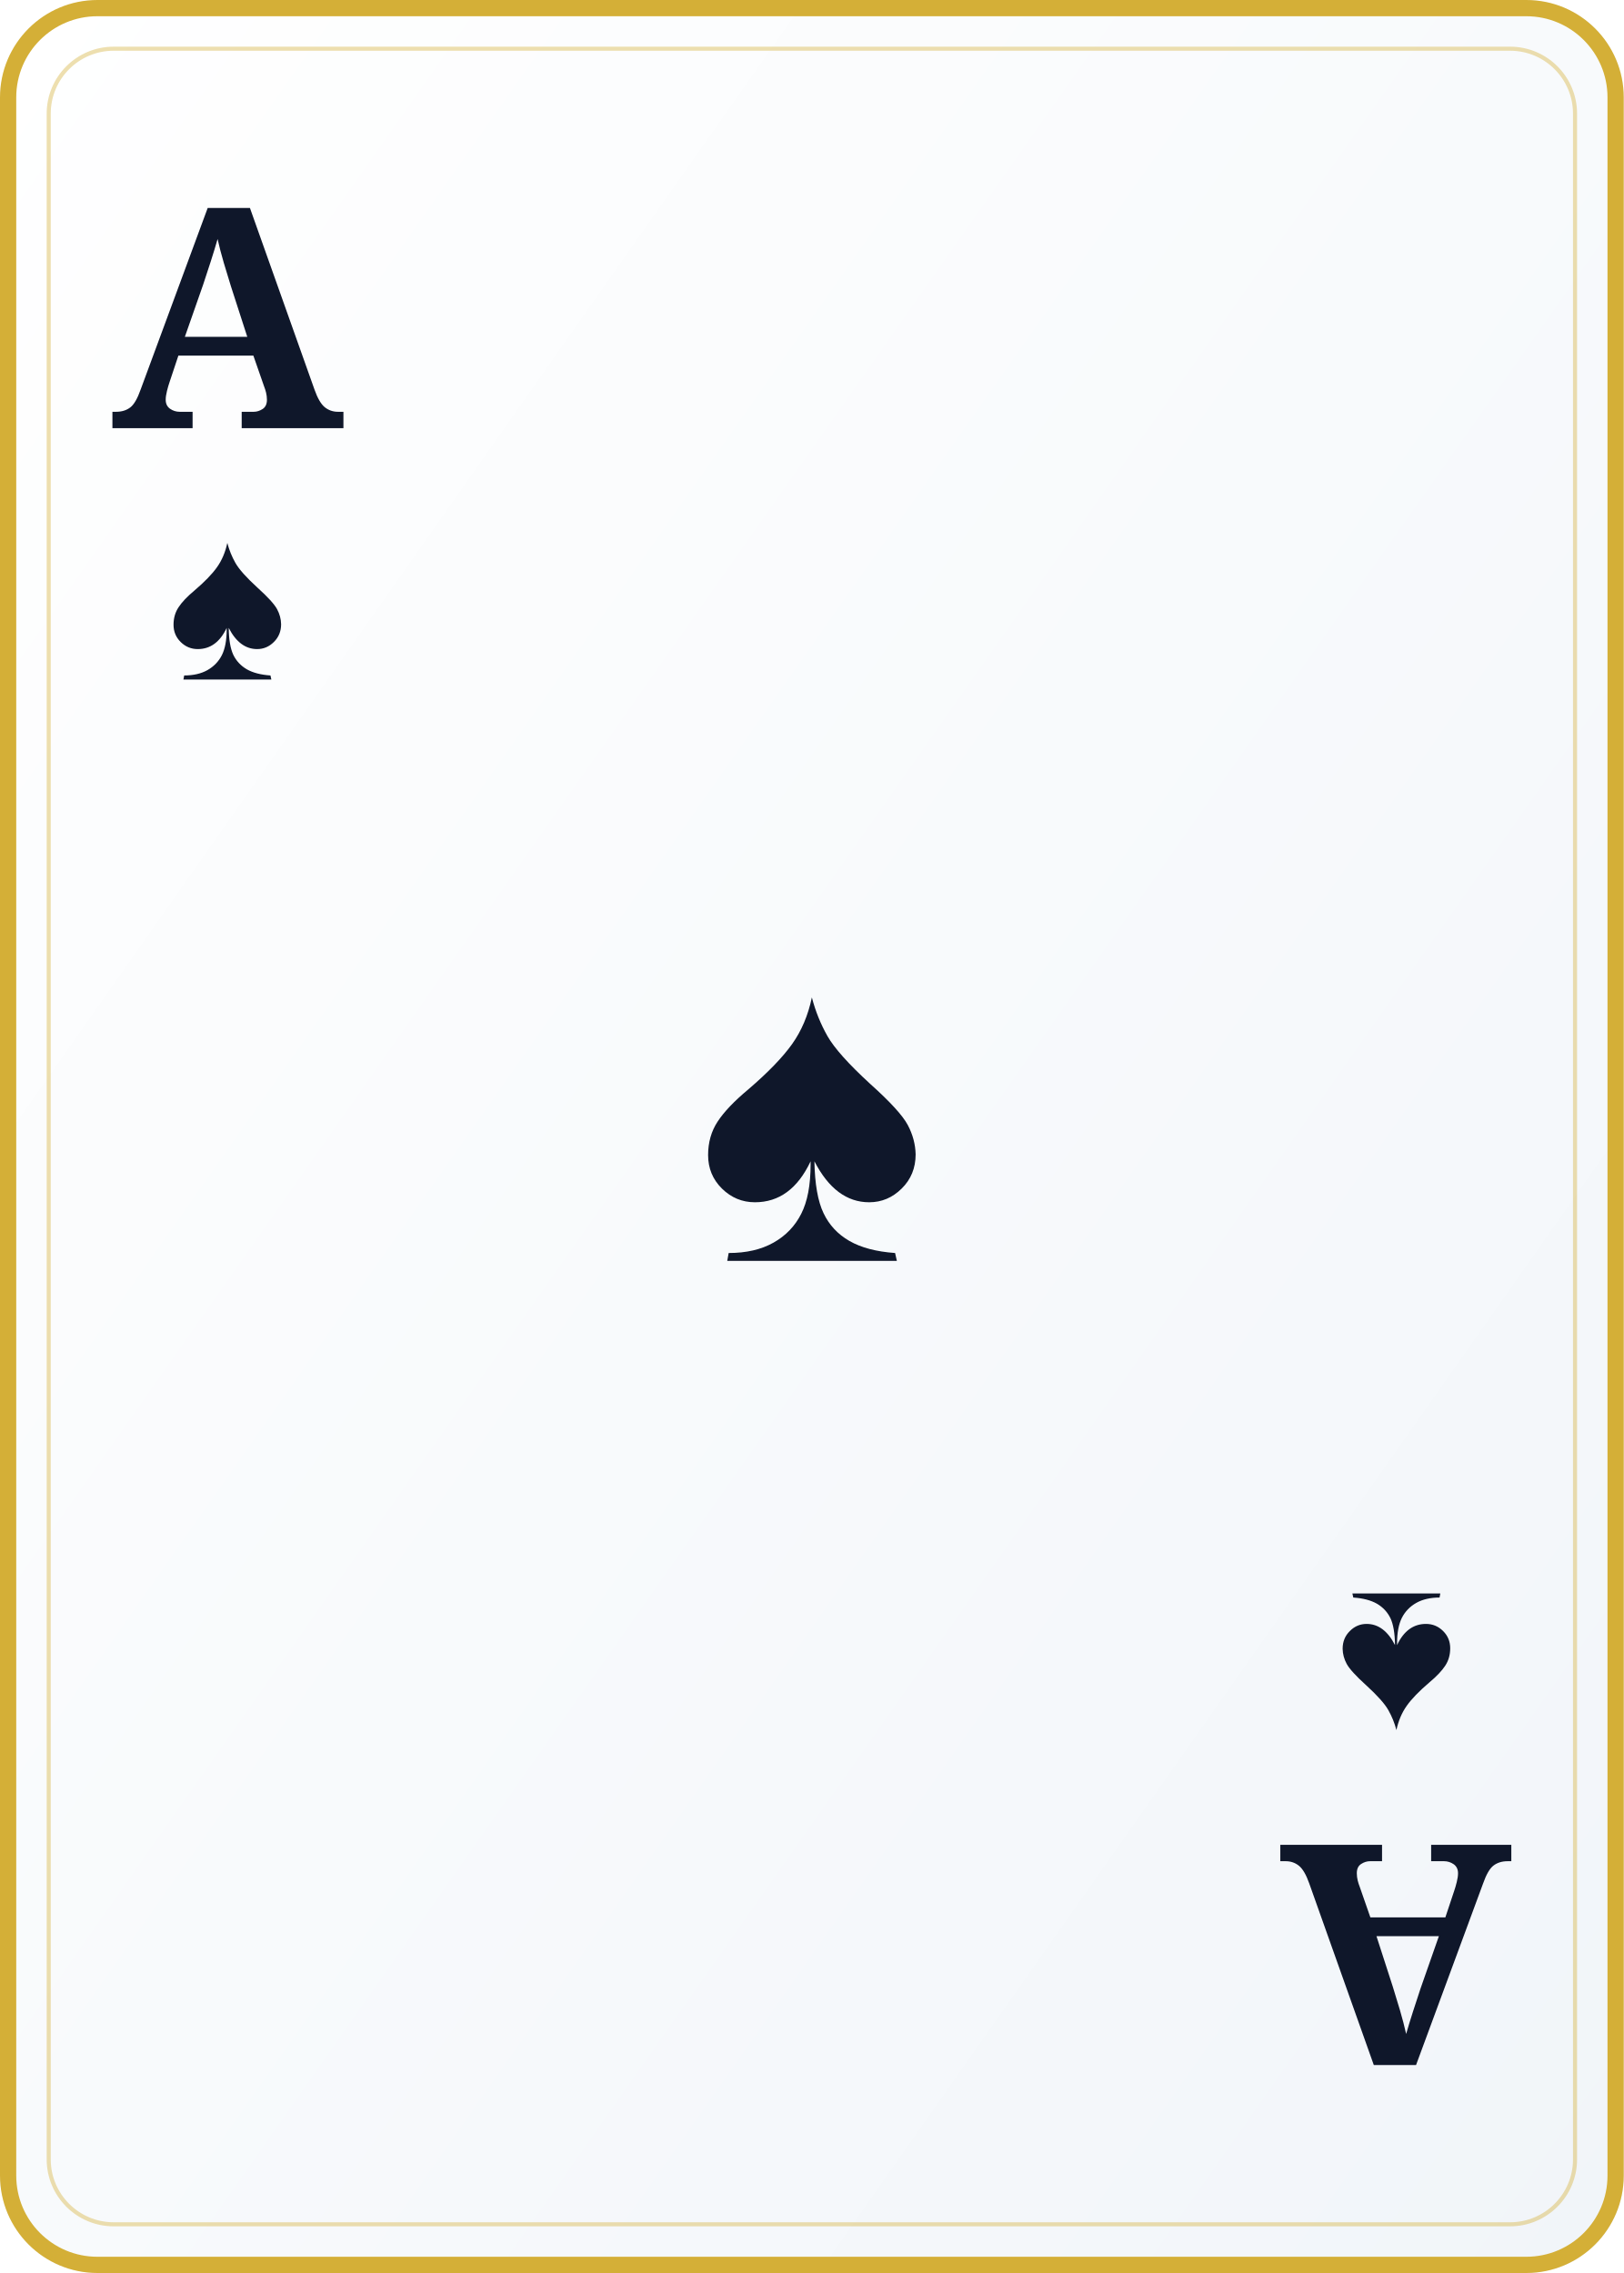
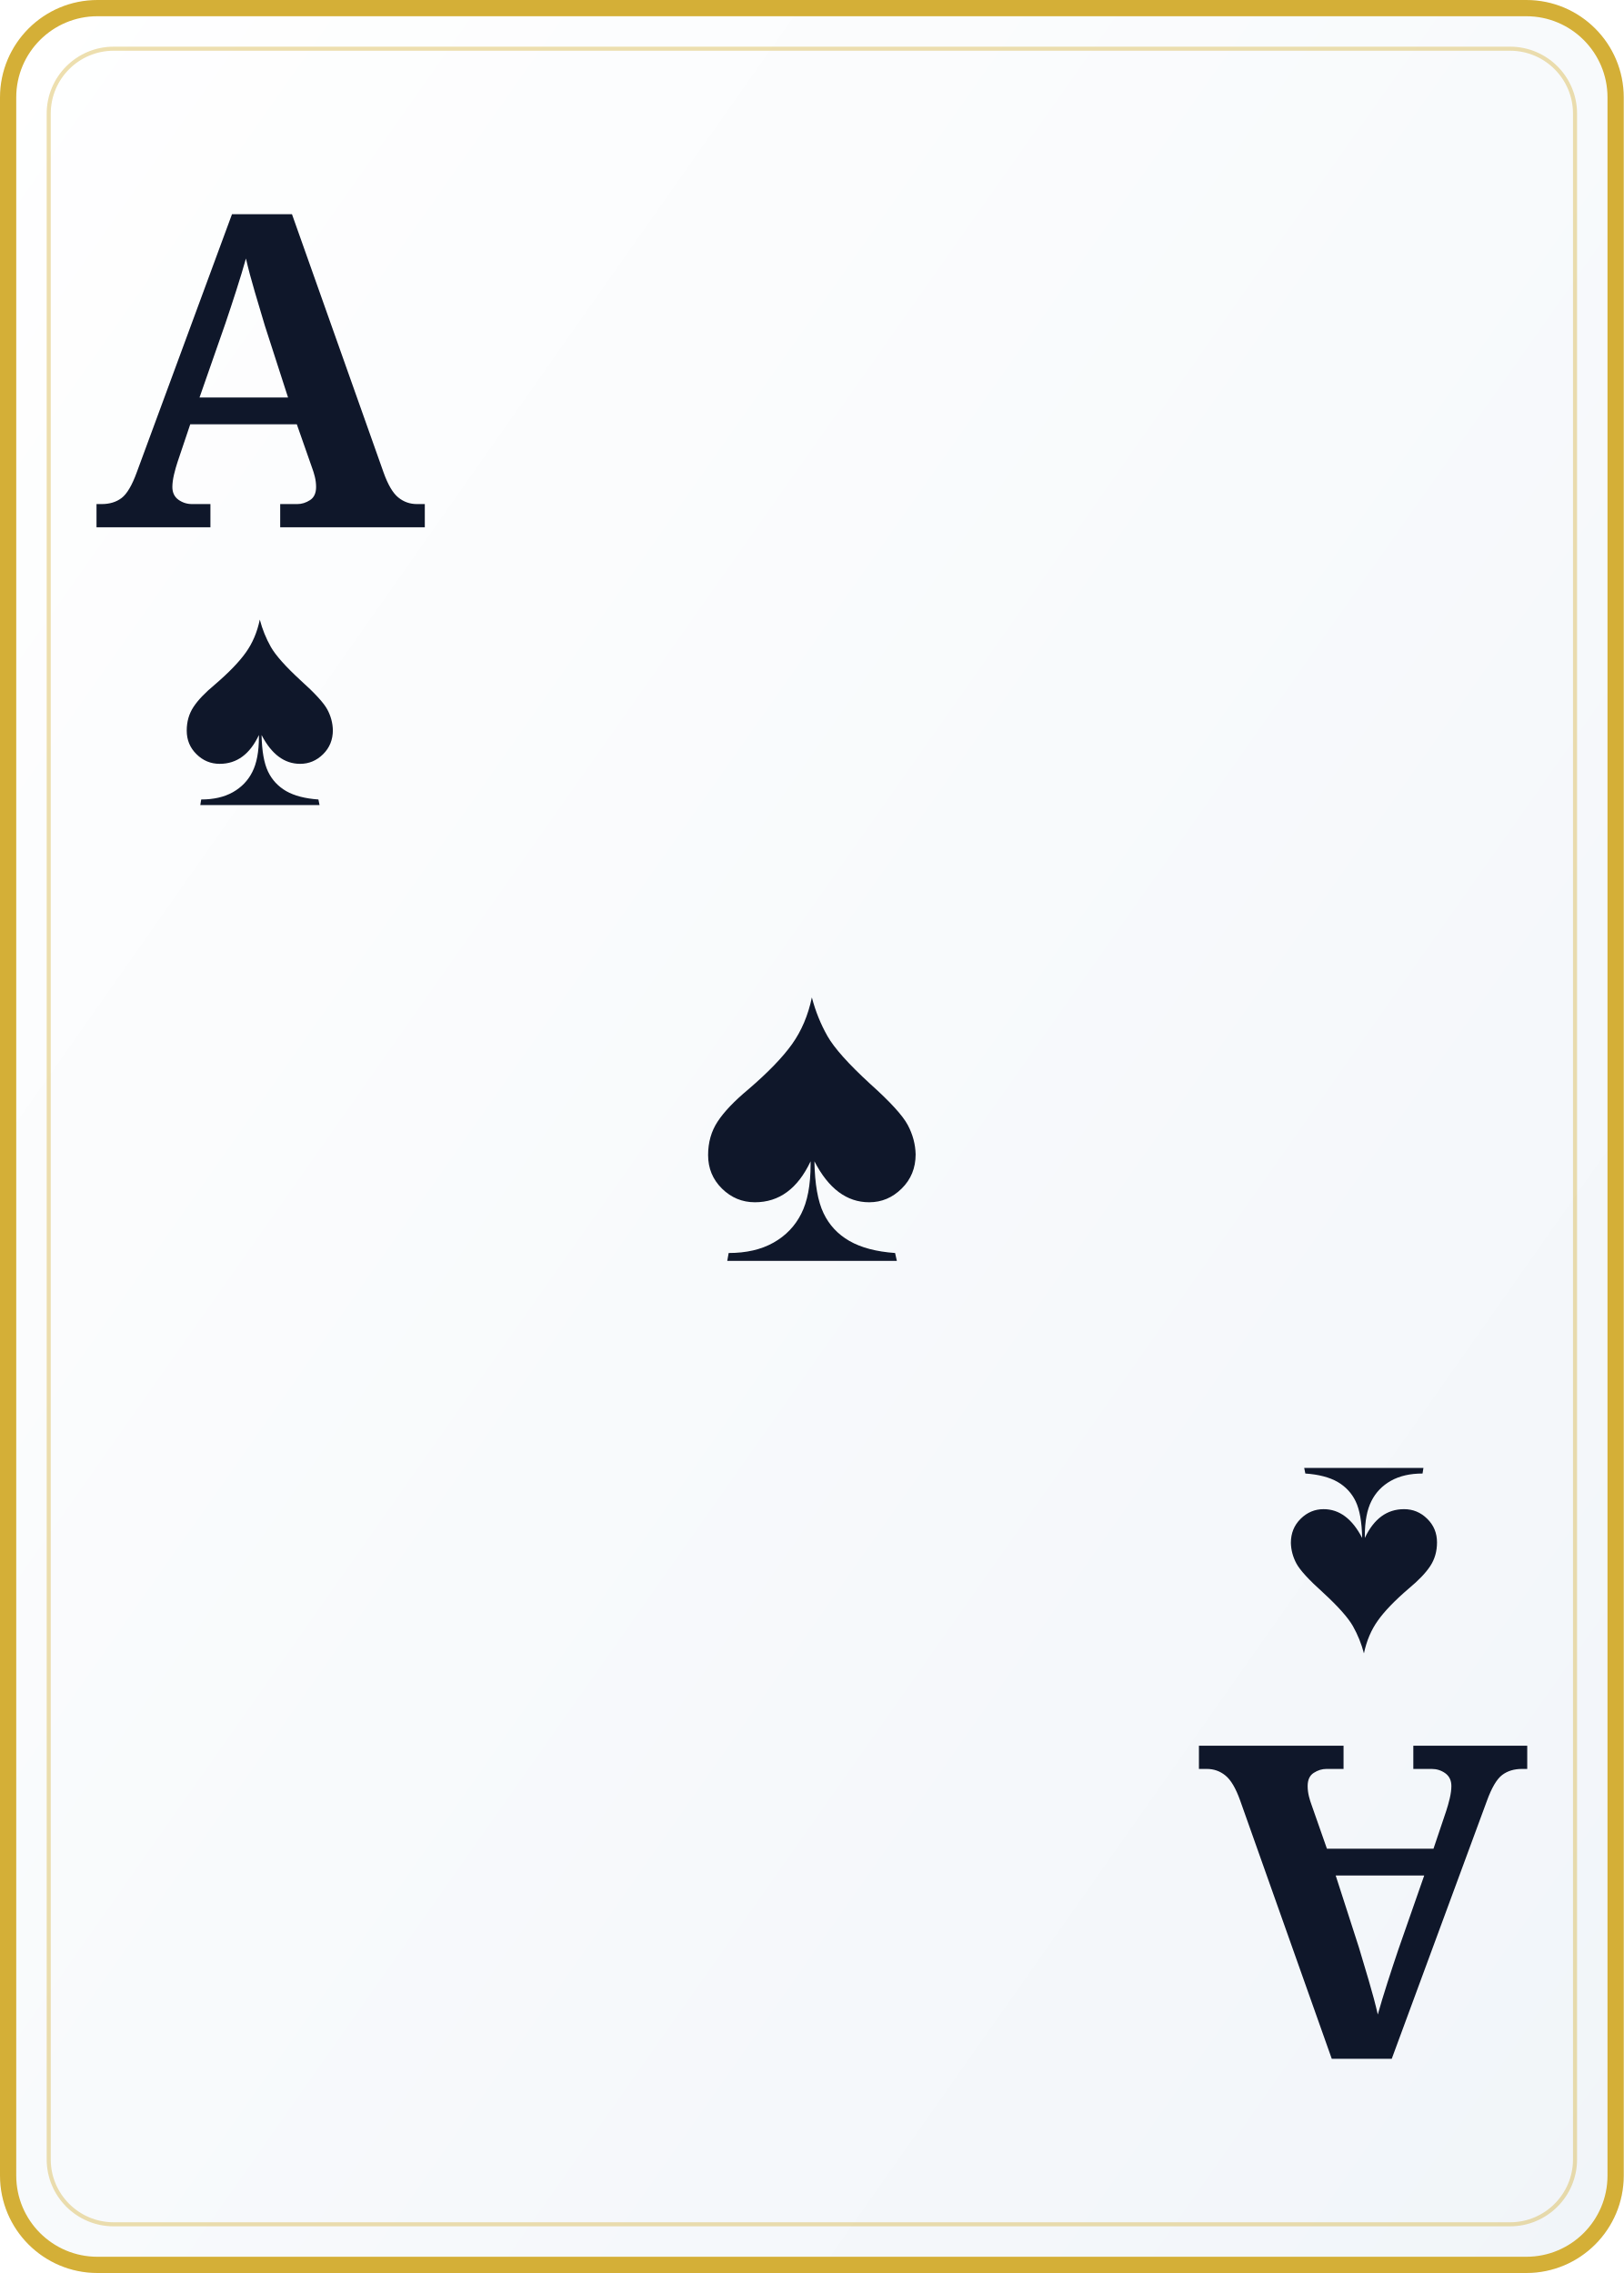
<svg xmlns="http://www.w3.org/2000/svg" viewBox="0 0 200 280" width="200" height="280">
  <defs>
    <linearGradient id="cardBg" x1="0%" y1="0%" x2="100%" y2="100%">
      <stop offset="0%" style="stop-color:#ffffff" />
      <stop offset="100%" style="stop-color:#f1f5f9" />
    </linearGradient>
  </defs>
  <rect width="200" height="280" rx="12" fill="url(#cardBg)" />
  <rect x="1" y="1" width="198" height="278" rx="11" fill="none" stroke="#d4af37" stroke-width="2" />
  <rect x="6" y="6" width="188" height="268" rx="8" fill="none" stroke="#d4af37" stroke-width="0.5" opacity="0.4" />
-   <text x="28" y="38" font-family="Georgia,serif" font-size="38" font-weight="900" fill="#0f172a" text-anchor="middle" dominant-baseline="central">A</text>
-   <text x="28" y="74" font-family="Arial,sans-serif" font-size="28" fill="#0f172a" text-anchor="middle" dominant-baseline="central">♠</text>
-   <text x="172" y="242" font-family="Georgia,serif" font-size="38" font-weight="900" fill="#0f172a" text-anchor="middle" dominant-baseline="central" transform="rotate(180,172,242)">A</text>
-   <text x="172" y="206" font-family="Arial,sans-serif" font-size="28" fill="#0f172a" text-anchor="middle" dominant-baseline="central" transform="rotate(180,172,206)">♠</text>
+   <text x="32" y="44" font-family="Georgia,serif" font-size="54" font-weight="900" fill="#0f172a" text-anchor="middle" dominant-baseline="central">A</text>
+   <text x="32" y="86" font-family="Arial,sans-serif" font-size="38" fill="#0f172a" text-anchor="middle" dominant-baseline="central">♠</text>
+   <text x="168" y="236" font-family="Georgia,serif" font-size="54" font-weight="900" fill="#0f172a" text-anchor="middle" dominant-baseline="central" transform="rotate(180,168,236)">A</text>
+   <text x="168" y="194" font-family="Arial,sans-serif" font-size="38" fill="#0f172a" text-anchor="middle" dominant-baseline="central" transform="rotate(180,168,194)">♠</text>
  <text x="100" y="140" font-family="Arial,sans-serif" font-size="54" fill="#0f172a" text-anchor="middle" dominant-baseline="middle">♠</text>
</svg>
